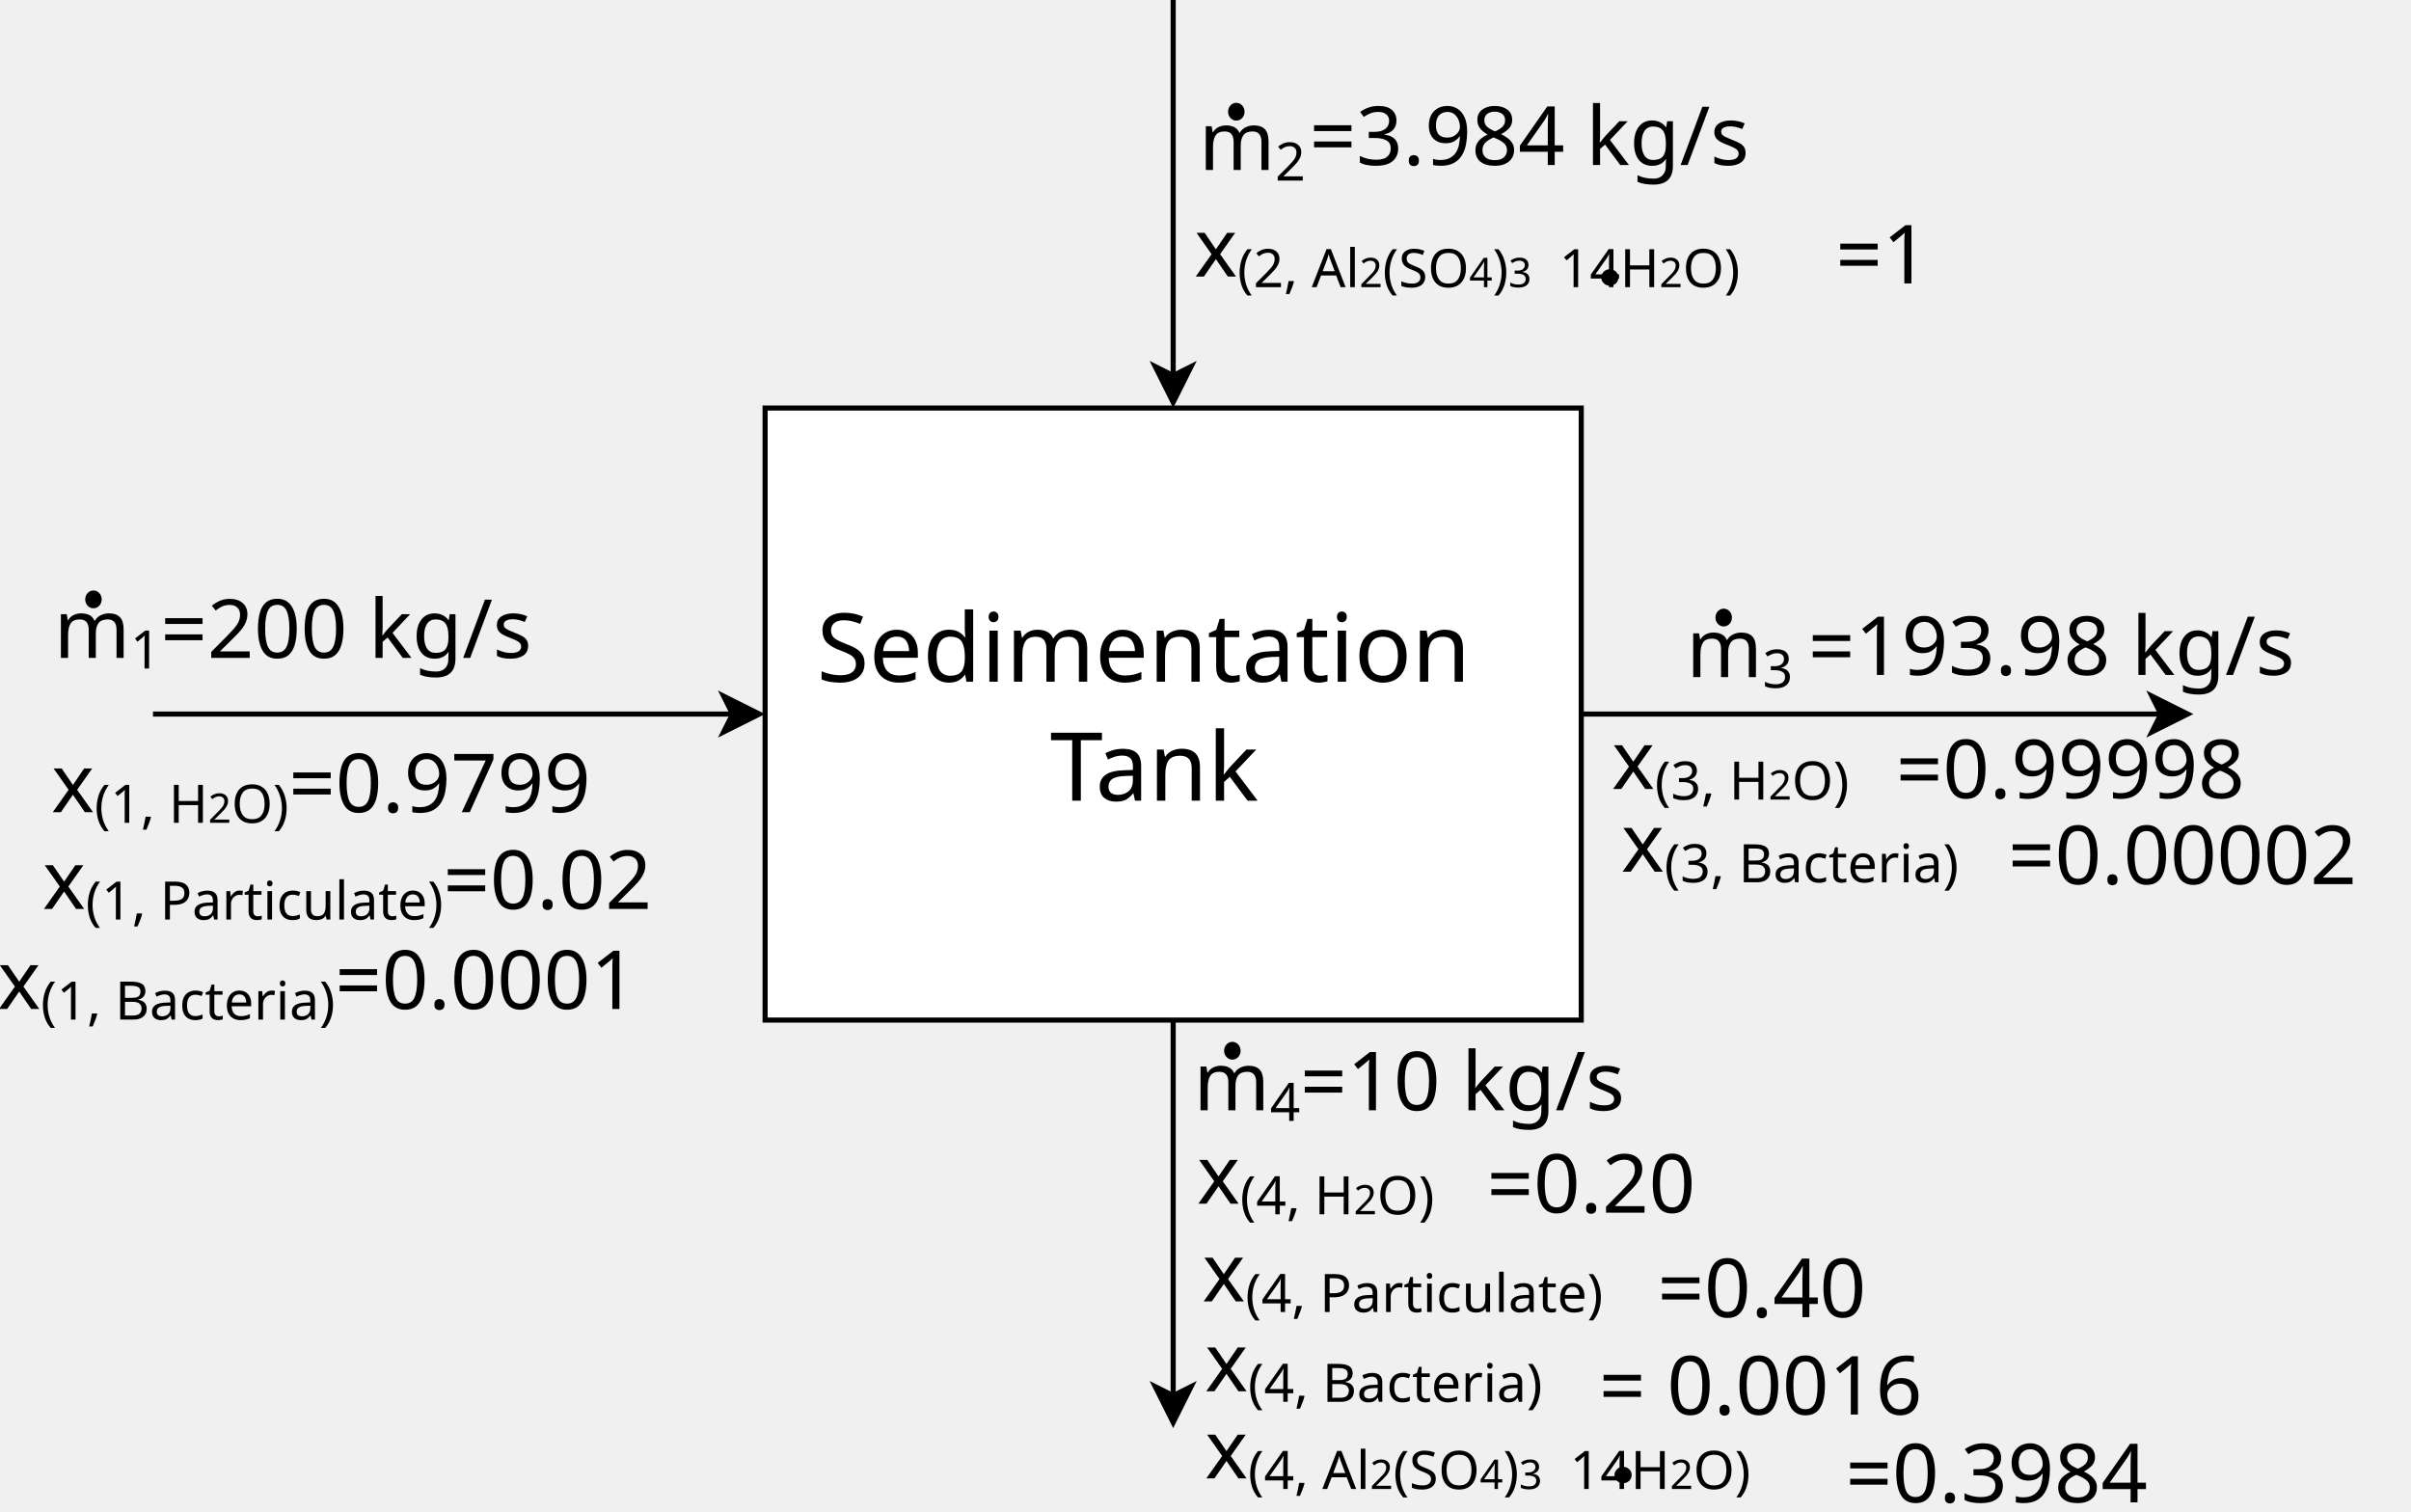
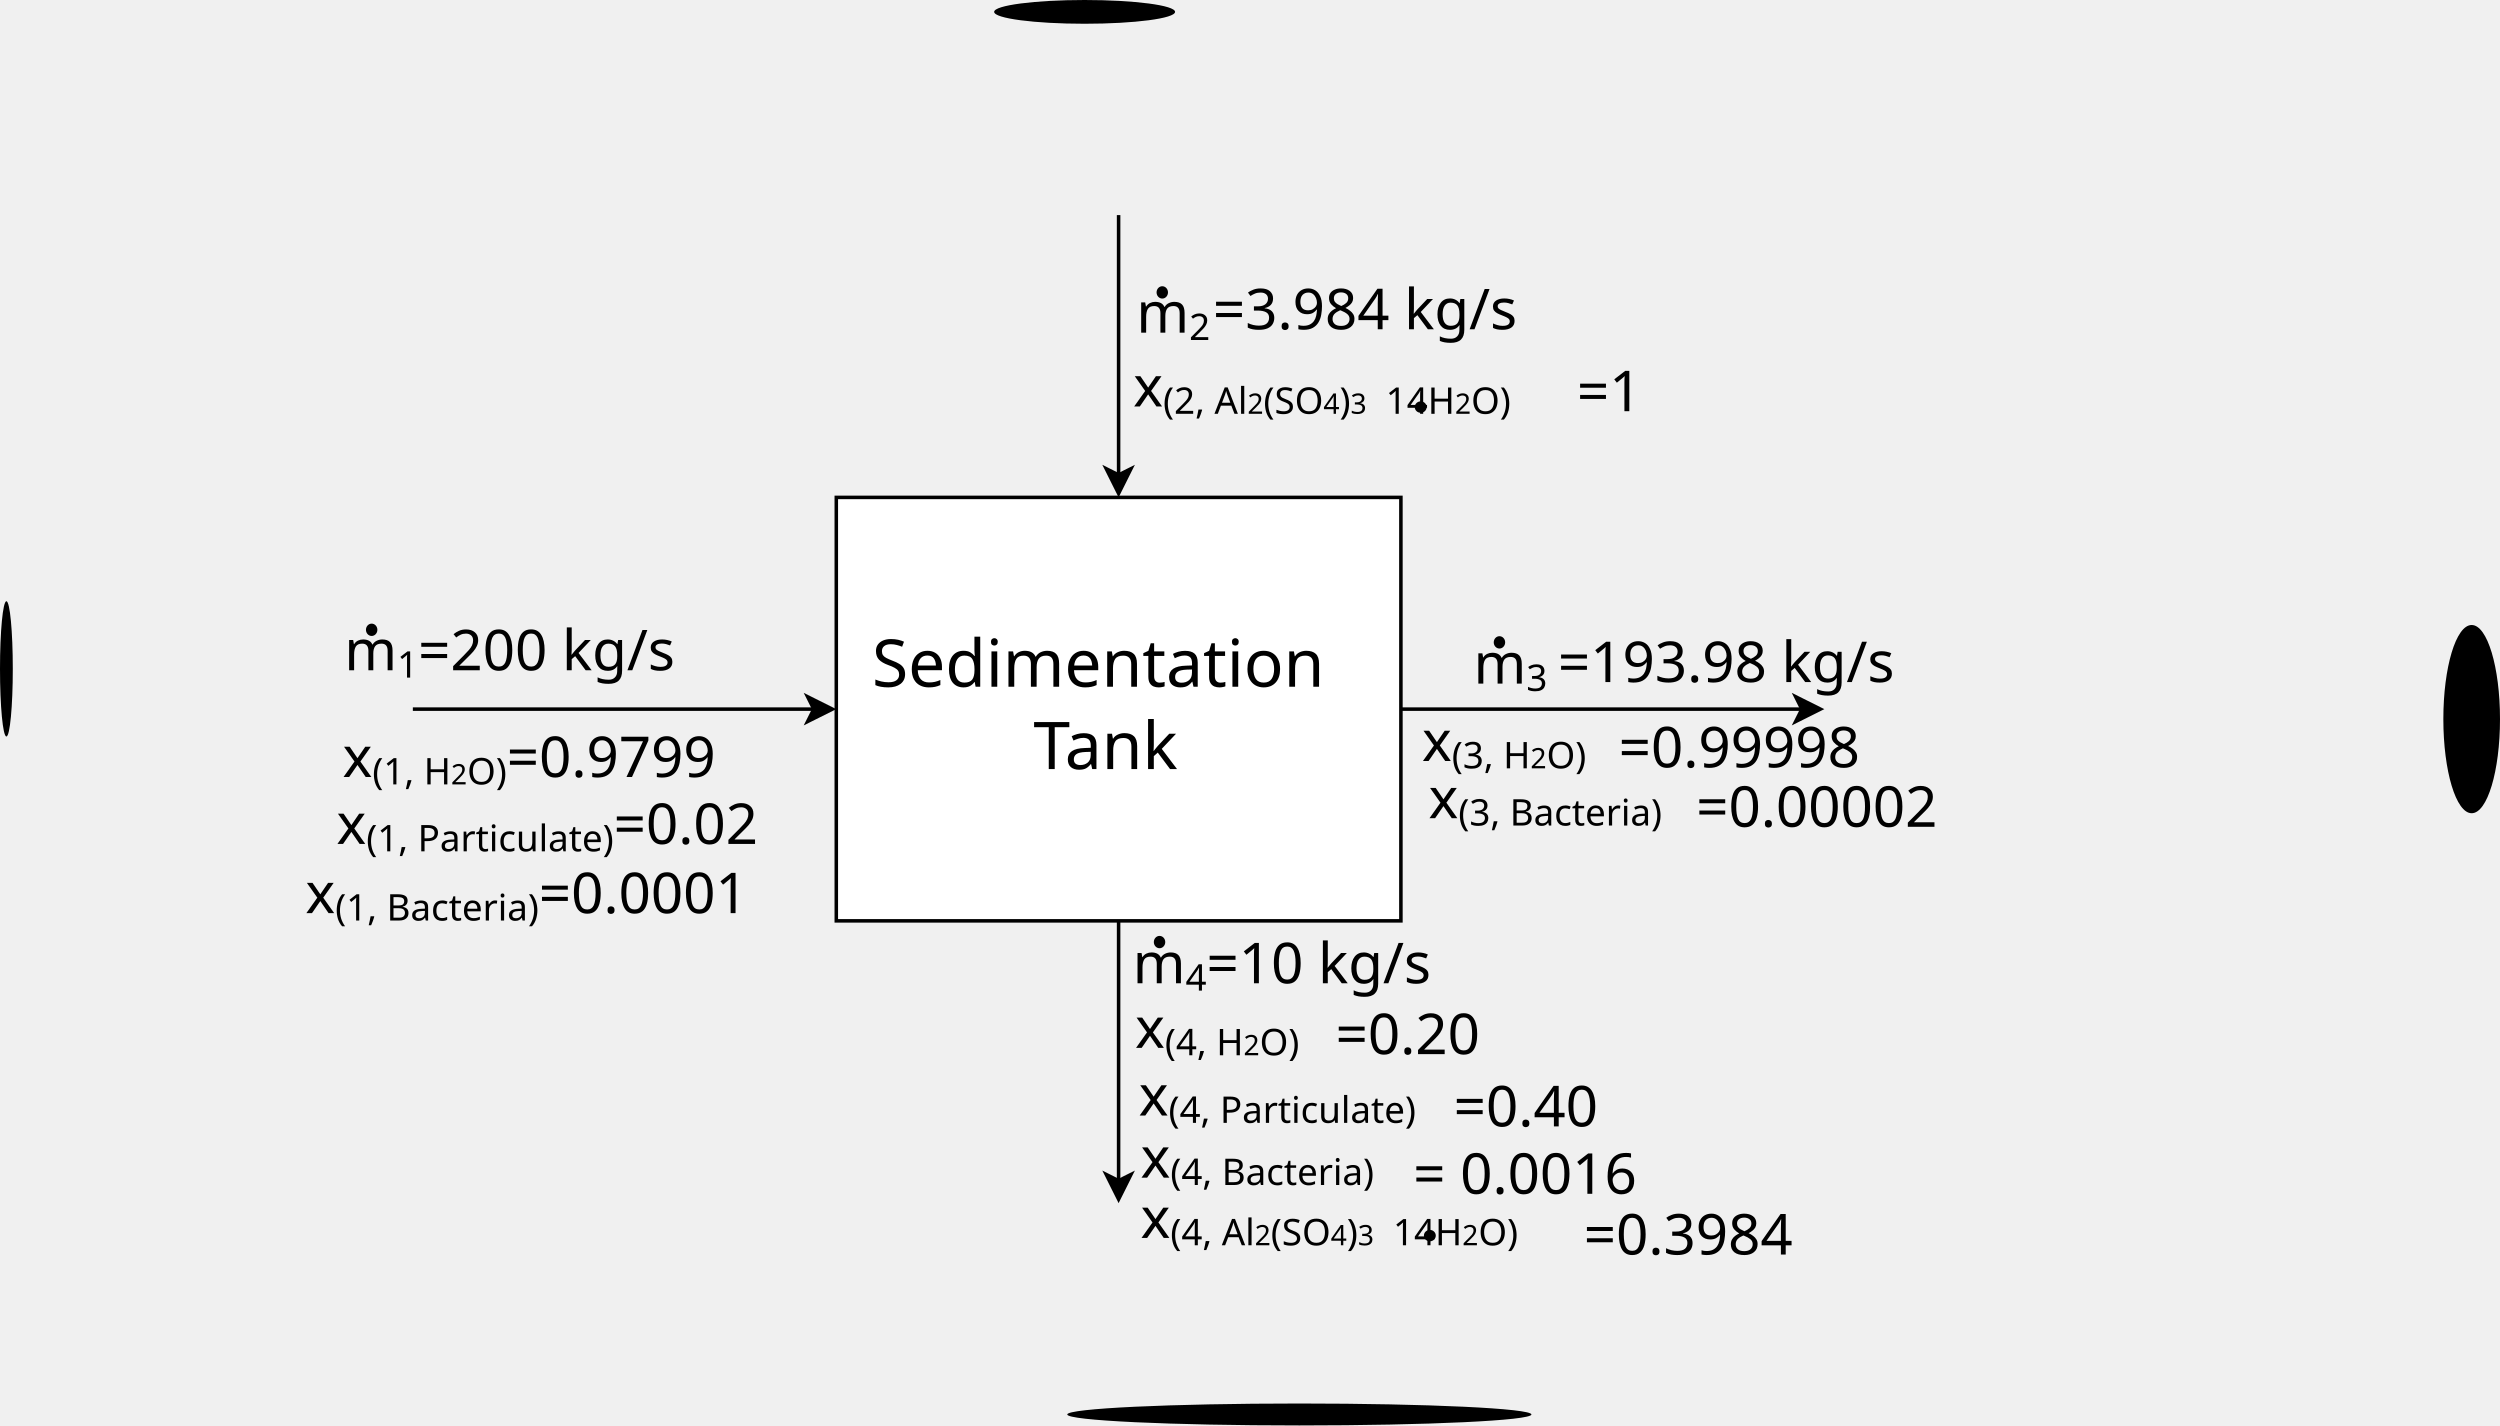
- <svg xmlns="http://www.w3.org/2000/svg" width="472.654" height="296.383" version="1.1" content="&lt;mxfile userAgent=&quot;Mozilla/5.0 (Windows NT 10.0; Win64; x64) AppleWebKit/537.36 (KHTML, like Gecko) Chrome/60.0.311.90 Safari/537.36&quot; version=&quot;7.0.3&quot; editor=&quot;www.draw.io&quot; type=&quot;device&quot;&gt;&lt;diagram id=&quot;2cca2b4b-35ea-384a-da37-fdf6b7169ac2&quot; name=&quot;Page-1&quot;&gt;zVbJboMwEP0arhVgSHtt0+1SqVIOTY4uTMCqwZHjBNKvr8ELYBI1apESDoh5ns3vjS08NC/qF443+RtLgXqhn9YeevTCMJpF8t0ABwXMbmcKyDhJFRR0wIJ8gwZ9je5ICtuBo2CMCrIZggkrS0jEAMOcs2rotmZ0WHWDMxgBiwTTMfpBUpEr9C72O/wVSJabyoGvVz5x8pVxtit1PS9E6/ZRywU2ubT/Nscpq3oQevLQnDMm1FdRz4E21BraVNzziVXbN4dSnBMQqoA9pjswHbd9iYPhot0NNP6+hx6qnAhYbHDSrFZSfInloqDSCuTnmlA6Z5TxNhY9t4/EdRngAuqTrQaWADlXwAoQ/CBdTMBMc6ZnKoy0XXUKWZ+8r44hG+upyGzujhn5ock5ThT6nSgo0/tm9qSVULzdkmTIDdRELBsab2JtrfSKSgXpaCgdbmQ5tuMJ9LQb09WjIz7ChsE4UCzIfljxGEO6wjsjsherhj2qB3PkHZJVpzqqP4FuoshJFDmJBOYZiFGiVjC77bM0jCbQsJTVlvostMbKKnq+impLV6Ciwz3y/yiiczSRe+Km0zC+Dg0vJZhl9r+KRb9JP51kt9dwdV7snnR4Dqa6J8PJ7klpdj8cyr37qUNPPw==&lt;/diagram&gt;&lt;/mxfile&gt;" id="svg66">
+ <svg xmlns="http://www.w3.org/2000/svg" width="708.461" height="403.947" version="1.1" content="&lt;mxfile userAgent=&quot;Mozilla/5.0 (Windows NT 10.0; Win64; x64) AppleWebKit/537.36 (KHTML, like Gecko) Chrome/60.0.311.90 Safari/537.36&quot; version=&quot;7.0.3&quot; editor=&quot;www.draw.io&quot; type=&quot;device&quot;&gt;&lt;diagram id=&quot;2cca2b4b-35ea-384a-da37-fdf6b7169ac2&quot; name=&quot;Page-1&quot;&gt;zVbJboMwEP0arhVgSHtt0+1SqVIOTY4uTMCqwZHjBNKvr8ELYBI1apESDoh5ns3vjS08NC/qF443+RtLgXqhn9YeevTCMJpF8t0ABwXMbmcKyDhJFRR0wIJ8gwZ9je5ICtuBo2CMCrIZggkrS0jEAMOcs2rotmZ0WHWDMxgBiwTTMfpBUpEr9C72O/wVSJabyoGvVz5x8pVxtit1PS9E6/ZRywU2ubT/Nscpq3oQevLQnDMm1FdRz4E21BraVNzziVXbN4dSnBMQqoA9pjswHbd9iYPhot0NNP6+hx6qnAhYbHDSrFZSfInloqDSCuTnmlA6Z5TxNhY9t4/EdRngAuqTrQaWADlXwAoQ/CBdTMBMc6ZnKoy0XXUKWZ+8r44hG+upyGzujhn5ock5ThT6nSgo0/tm9qSVULzdkmTIDdRELBsab2JtrfSKSgXpaCgdbmQ5tuMJ9LQb09WjIz7ChsE4UCzIfljxGEO6wjsjsherhj2qB3PkHZJVpzqqP4FuoshJFDmJBOYZiFGiVjC77bM0jCbQsJTVlvostMbKKnq+impLV6Ciwz3y/yiiczSRe+Km0zC+Dg0vJZhl9r+KRb9JP51kt9dwdV7snnR4Dqa6J8PJ7klpdj8cyr37qUNPPw==&lt;/diagram&gt;&lt;/mxfile&gt;" id="svg66">
  <defs id="defs44" />
-   <g transform="translate(22.98987,-7)" id="g64">
+   <g transform="translate(109.9939,53.95538)" id="g64">
    <rect x="127" y="87" width="160" height="120" pointer-events="none" id="rect46" style="fill:#ffffff;stroke:#000000" />
    <path d="m 207,207 v 73.63" stroke-miterlimit="10" pointer-events="none" id="path48" style="fill:none;stroke:#000000;stroke-miterlimit:10" />
    <path d="m 207,285.88 -3.5,-7 3.5,1.75 3.5,-1.75 z" stroke-miterlimit="10" pointer-events="none" id="path50" style="fill:#000000;stroke:#000000;stroke-miterlimit:10" />
    <path d="M 7,147 H 120.63" stroke-miterlimit="10" pointer-events="none" id="path52" style="fill:none;stroke:#000000;stroke-miterlimit:10" />
    <path d="m 125.88,147 -7,3.5 1.75,-3.5 -1.75,-3.5 z" stroke-miterlimit="10" pointer-events="none" id="path54" style="fill:#000000;stroke:#000000;stroke-miterlimit:10" />
    <path d="M 287,147 H 400.63" stroke-miterlimit="10" pointer-events="none" id="path56" style="fill:none;stroke:#000000;stroke-miterlimit:10" />
    <path d="m 405.88,147 -7,3.5 1.75,-3.5 -1.75,-3.5 z" stroke-miterlimit="10" pointer-events="none" id="path58" style="fill:#000000;stroke:#000000;stroke-miterlimit:10" />
    <path d="M 207,7 V 80.63" stroke-miterlimit="10" pointer-events="none" id="path60" style="fill:none;stroke:#000000;stroke-miterlimit:10" />
    <path d="m 207,85.88 -3.5,-7 3.5,1.75 3.5,-1.75 z" stroke-miterlimit="10" pointer-events="none" id="path62" style="fill:#000000;stroke:#000000;stroke-miterlimit:10" />
    <text xml:space="preserve" style="font-style:normal;font-variant:normal;font-weight:normal;font-stretch:normal;font-size:16px;line-height:1.25;font-family:sans-serif;-inkscape-font-specification:sans-serif;letter-spacing:0px;word-spacing:0px;fill:#000000;fill-opacity:1;stroke:none" x="-12.411" y="135.993" id="text88">
      <tspan id="tspan86" x="-12.411" y="135.993">m<tspan style="font-size:65%;baseline-shift:sub" id="tspan244">1</tspan>=200 kg/s</tspan>
    </text>
    <text xml:space="preserve" style="font-style:normal;font-variant:normal;font-weight:normal;font-stretch:normal;font-size:16px;line-height:1.25;font-family:sans-serif;-inkscape-font-specification:sans-serif;letter-spacing:0px;word-spacing:0px;fill:#000000;fill-opacity:1;stroke:none" x="-12.929" y="166.244" id="text92">
      <tspan id="tspan90" x="-12.929" y="166.244">x<tspan style="font-size:65%;baseline-shift:sub" id="tspan232">(1, H<tspan style="font-size:8px" id="tspan234">2</tspan>O)</tspan>=0.9799</tspan>
    </text>
    <text xml:space="preserve" style="font-style:normal;font-variant:normal;font-weight:normal;font-stretch:normal;font-size:16px;line-height:1.25;font-family:sans-serif;-inkscape-font-specification:sans-serif;letter-spacing:0px;word-spacing:0px;fill:#000000;fill-opacity:1;stroke:none" x="-14.655" y="185.214" id="text92-5">
      <tspan id="tspan90-7" x="-14.655" y="185.214">x<tspan style="font-size:65%;baseline-shift:sub" id="tspan240">(1, Particulate)</tspan>=0.02</tspan>
    </text>
    <text xml:space="preserve" style="font-style:normal;font-variant:normal;font-weight:normal;font-stretch:normal;font-size:16px;line-height:1.25;font-family:sans-serif;-inkscape-font-specification:sans-serif;letter-spacing:0px;word-spacing:0px;fill:#000000;fill-opacity:1;stroke:none" x="-23.459" y="204.822" id="text92-1">
      <tspan id="tspan90-9" x="-23.459" y="204.822">x<tspan style="font-size:65%;baseline-shift:sub" id="tspan242">(1, Bacteria)</tspan>=0.0001</tspan>
    </text>
    <text xml:space="preserve" style="font-style:normal;font-variant:normal;font-weight:normal;font-stretch:normal;font-size:16px;line-height:1.25;font-family:sans-serif;-inkscape-font-specification:sans-serif;letter-spacing:0px;word-spacing:0px;fill:#000000;fill-opacity:1;stroke:none" x="212.04" y="40.324" id="text88-7">
      <tspan id="tspan86-4" x="212.04" y="40.324">m<tspan style="font-size:65%;baseline-shift:sub" id="tspan246">2</tspan>
      </tspan>
    </text>
    <text xml:space="preserve" style="font-style:normal;font-variant:normal;font-weight:normal;font-stretch:normal;font-size:16px;line-height:1.25;font-family:sans-serif;-inkscape-font-specification:sans-serif;letter-spacing:0px;word-spacing:0px;fill:#000000;fill-opacity:1;stroke:none" x="307.589" y="139.757" id="text88-2">
      <tspan id="tspan86-8" x="307.589" y="139.757">m<tspan style="font-size:65%;baseline-shift:sub" id="tspan270">3</tspan>
      </tspan>
    </text>
    <text xml:space="preserve" style="font-style:normal;font-variant:normal;font-weight:normal;font-stretch:normal;font-size:16px;line-height:1.25;font-family:sans-serif;-inkscape-font-specification:sans-serif;letter-spacing:0px;word-spacing:0px;fill:#000000;fill-opacity:1;stroke:none" x="211.004" y="224.69" id="text88-0">
      <tspan id="tspan86-2" x="211.004" y="224.69">m<tspan style="font-size:65%;baseline-shift:sub" id="tspan323">4</tspan>=10 kg/s</tspan>
    </text>
    <text xml:space="preserve" style="font-style:normal;font-variant:normal;font-weight:normal;font-stretch:normal;font-size:16px;line-height:1.25;font-family:sans-serif;-inkscape-font-specification:sans-serif;letter-spacing:0px;word-spacing:0px;fill:#000000;fill-opacity:1;stroke:none" x="211.141" y="61.226" id="text92-0">
      <tspan id="tspan90-6" x="211.141" y="61.226">x<tspan style="font-size:65%;baseline-shift:sub;fill:#000000" id="tspan248">(2, Al<tspan style="font-size:8px;fill:#000000" id="tspan250">2</tspan>(SO<tspan style="font-size:8px;fill:#000000" id="tspan254">4</tspan>)<tspan style="font-size:8px;fill:#000000" id="tspan258">3</tspan>  14H<tspan style="font-size:8px;fill:#000000" id="tspan262">2</tspan>O)<tspan style="font-size:16px" id="tspan395" />
        </tspan>
      </tspan>
    </text>
    <text xml:space="preserve" style="font-style:normal;font-variant:normal;font-weight:normal;font-stretch:normal;font-size:16px;line-height:1.25;font-family:sans-serif;-inkscape-font-specification:sans-serif;letter-spacing:0px;word-spacing:0px;fill:#000000;fill-opacity:1;stroke:none" x="292.967" y="161.695" id="text92-11">
      <tspan id="tspan90-71" x="292.967" y="161.695">x<tspan style="font-size:65%;baseline-shift:sub" id="tspan282">(3, H<tspan style="font-size:8px" id="tspan359">2</tspan>O)</tspan>
      </tspan>
    </text>
    <text xml:space="preserve" style="font-style:normal;font-variant:normal;font-weight:normal;font-stretch:normal;font-size:16px;line-height:1.25;font-family:sans-serif;-inkscape-font-specification:sans-serif;letter-spacing:0px;word-spacing:0px;fill:#000000;fill-opacity:1;stroke:none" x="294.824" y="177.905" id="text92-03">
      <tspan id="tspan90-0" x="294.824" y="177.905">x<tspan style="font-size:65%;baseline-shift:sub" id="tspan286">(3, Bacteria)</tspan>
      </tspan>
    </text>
    <text xml:space="preserve" style="font-style:normal;font-variant:normal;font-weight:normal;font-stretch:normal;font-size:16px;line-height:1.25;font-family:sans-serif;-inkscape-font-specification:sans-serif;letter-spacing:0px;word-spacing:0px;fill:#000000;fill-opacity:1;stroke:none" x="211.659" y="243.002" id="text92-4">
      <tspan id="tspan90-1" x="211.659" y="243.002">x<tspan style="font-size:65%;baseline-shift:sub" id="tspan331">(4, H<tspan style="font-size:8px" id="tspan333">2</tspan>O)</tspan>
      </tspan>
    </text>
    <text xml:space="preserve" style="font-style:normal;font-variant:normal;font-weight:normal;font-stretch:normal;font-size:16px;line-height:1.25;font-family:sans-serif;-inkscape-font-specification:sans-serif;letter-spacing:0px;word-spacing:0px;fill:#000000;fill-opacity:1;stroke:none" x="212.695" y="262.163" id="text92-6">
      <tspan id="tspan90-3" x="212.695" y="262.163">x<tspan style="font-size:65%;baseline-shift:sub" id="tspan335">(4, Particulate)</tspan>
      </tspan>
    </text>
    <text xml:space="preserve" style="font-style:normal;font-variant:normal;font-weight:normal;font-stretch:normal;font-size:16px;line-height:1.25;font-family:sans-serif;-inkscape-font-specification:sans-serif;letter-spacing:0px;word-spacing:0px;fill:#000000;fill-opacity:1;stroke:none" x="213.213" y="279.771" id="text92-3">
      <tspan id="tspan90-5" x="213.213" y="279.771">x<tspan style="font-size:65%;baseline-shift:sub" id="tspan337">(4, Bacteria)</tspan>
      </tspan>
    </text>
    <text xml:space="preserve" style="font-style:normal;font-variant:normal;font-weight:normal;font-stretch:normal;font-size:16px;line-height:1.25;font-family:sans-serif;-inkscape-font-specification:sans-serif;letter-spacing:0px;word-spacing:0px;fill:#000000;fill-opacity:1;stroke:none" x="213.213" y="296.861" id="text92-42">
      <tspan id="tspan90-93" x="213.213" y="296.861">x<tspan style="font-size:65%;baseline-shift:sub" id="tspan339">(4, Al<tspan style="font-size:8px" id="tspan341">2</tspan>(SO<tspan style="font-size:8px" id="tspan347">4</tspan>)<tspan style="font-size:8px" id="tspan351">3</tspan>  14H<tspan style="font-size:8px" id="tspan355">2</tspan>O)</tspan>
      </tspan>
    </text>
    <ellipse style="fill:#000000;fill-opacity:1" id="path266" cx="292.611" cy="61.402" rx="1.683" ry="1.618" />
    <text xml:space="preserve" style="font-style:normal;font-variant:normal;font-weight:normal;font-stretch:normal;font-size:16px;line-height:1.25;font-family:sans-serif;-inkscape-font-specification:sans-serif;letter-spacing:0px;word-spacing:0px;fill:#000000;fill-opacity:1;stroke:none" x="319.023" y="161.029" id="text274">
      <tspan id="tspan272" x="319.023" y="175.626" />
    </text>
    <ellipse style="fill:#000000;fill-opacity:1" id="path266-3" cx="295.201" cy="296.196" rx="1.683" ry="1.618" />
    <text xml:space="preserve" style="font-style:normal;font-variant:normal;font-weight:normal;font-stretch:normal;font-size:16px;line-height:1.25;font-family:sans-serif;-inkscape-font-specification:sans-serif;letter-spacing:0px;word-spacing:0px;fill:#000000;fill-opacity:1;stroke:none" x="247.038" y="294.901" id="text327">
      <tspan id="tspan325" x="247.038" y="309.499" />
    </text>
    <text xml:space="preserve" style="font-style:normal;font-variant:normal;font-weight:normal;font-stretch:normal;font-size:16px;line-height:1.25;font-family:sans-serif;-inkscape-font-specification:sans-serif;letter-spacing:0px;word-spacing:0px;fill:#000000;fill-opacity:1;stroke:none" x="362.784" y="203.173" id="text365">
      <tspan id="tspan363" x="362.784" y="217.77" />
    </text>
    <text xml:space="preserve" style="font-style:normal;font-variant:normal;font-weight:normal;font-stretch:normal;font-size:16px;line-height:1.25;font-family:sans-serif;-inkscape-font-specification:sans-serif;letter-spacing:0px;word-spacing:0px;fill:#000000;fill-opacity:1;stroke:none" x="336.89" y="62.568" id="text401">
      <tspan id="tspan399" x="336.89" y="62.568">=1</tspan>
    </text>
    <ellipse style="fill:#000000;fill-opacity:1" id="path403" cx="-4.67" cy="124.519" rx="1.618" ry="1.748" />
    <ellipse style="fill:#000000;fill-opacity:1" id="path403-4" cx="218.602" cy="213.012" rx="1.618" ry="1.748" />
    <ellipse style="fill:#000000;fill-opacity:1" id="path403-0" cx="314.927" cy="128.08" rx="1.618" ry="1.748" />
    <ellipse style="fill:#000000;fill-opacity:1" id="path403-6" cx="219.378" cy="28.906" rx="1.618" ry="1.748" />
    <text xml:space="preserve" style="font-style:normal;font-variant:normal;font-weight:normal;font-stretch:normal;font-size:16px;line-height:1.25;font-family:sans-serif;-inkscape-font-specification:sans-serif;letter-spacing:0px;word-spacing:0px;fill:#000000;fill-opacity:1;stroke:none" x="268.498" y="244.768" id="text401-7">
      <tspan id="tspan399-7" x="268.498" y="244.768">=0.20</tspan>
    </text>
    <text xml:space="preserve" style="font-style:normal;font-variant:normal;font-weight:normal;font-stretch:normal;font-size:16px;line-height:1.25;font-family:sans-serif;-inkscape-font-specification:sans-serif;letter-spacing:0px;word-spacing:0px;fill:#000000;fill-opacity:1;stroke:none" x="301.954" y="265.251" id="text401-7-2">
      <tspan id="tspan399-7-2" x="301.954" y="265.251">=0.40</tspan>
    </text>
    <text xml:space="preserve" style="font-style:normal;font-variant:normal;font-weight:normal;font-stretch:normal;font-size:16px;line-height:1.25;font-family:sans-serif;-inkscape-font-specification:sans-serif;letter-spacing:0px;word-spacing:0px;fill:#000000;fill-opacity:1;stroke:none" x="290.49" y="284.34" id="text673">
      <tspan id="tspan671" x="290.49" y="284.34">= 0.0016</tspan>
    </text>
  </g>
-   <text xml:space="preserve" style="font-style:normal;font-variant:normal;font-weight:normal;font-stretch:normal;font-size:8px;line-height:1.25;font-family:sans-serif;-inkscape-font-specification:sans-serif;letter-spacing:0px;word-spacing:0px;fill:#000000;fill-opacity:1;stroke:none" x="229.405" y="133.654" id="text74">
-     <tspan id="tspan72" x="229.405" y="133.654" style="font-size:18.667px;text-align:center;text-anchor:middle">Sedimentation</tspan>
-     <tspan x="229.405" y="156.987" id="tspan76" style="font-size:18.667px;text-align:center;text-anchor:middle">Tank</tspan>
+   <text xml:space="preserve" style="font-style:normal;font-variant:normal;font-weight:normal;font-stretch:normal;font-size:8px;line-height:1.25;font-family:sans-serif;-inkscape-font-specification:sans-serif;letter-spacing:0px;word-spacing:0px;fill:#000000;fill-opacity:1;stroke:none" x="316.409" y="194.609" id="text74">
+     <tspan id="tspan72" x="316.409" y="194.609" style="font-size:18.667px;text-align:center;text-anchor:middle">Sedimentation</tspan>
+     <tspan x="316.409" y="217.942" id="tspan76" style="font-size:18.667px;text-align:center;text-anchor:middle">Tank</tspan>
  </text>
-   <flowRoot xml:space="preserve" id="flowRoot78" style="font-style:normal;font-variant:normal;font-weight:normal;font-stretch:normal;font-size:8px;line-height:1.25;font-family:sans-serif;-inkscape-font-specification:sans-serif;letter-spacing:0px;word-spacing:0px;fill:#000000;fill-opacity:1;stroke:none" transform="translate(22.48987,-7.5)">
+   <flowRoot xml:space="preserve" id="flowRoot78" style="font-style:normal;font-variant:normal;font-weight:normal;font-stretch:normal;font-size:8px;line-height:1.25;font-family:sans-serif;-inkscape-font-specification:sans-serif;letter-spacing:0px;word-spacing:0px;fill:#000000;fill-opacity:1;stroke:none" transform="translate(109.4939,53.45538)">
    <flowRegion id="flowRegion80">
      <rect id="rect82" width="26.412" height="13.465" x="144.489" y="114.742" />
    </flowRegion>
    <flowPara id="flowPara84" />
  </flowRoot>
-   <text xml:space="preserve" style="font-style:normal;font-variant:normal;font-weight:normal;font-stretch:normal;font-size:16px;line-height:1.25;font-family:sans-serif;-inkscape-font-specification:sans-serif;letter-spacing:0px;word-spacing:0px;fill:#000000;fill-opacity:1;stroke:none" x="361.818" y="294.552" id="text677">
-     <tspan id="tspan675" x="361.818" y="294.552">=0.3984</tspan>
+   <text xml:space="preserve" style="font-style:normal;font-variant:normal;font-weight:normal;font-stretch:normal;font-size:16px;line-height:1.25;font-family:sans-serif;-inkscape-font-specification:sans-serif;letter-spacing:0px;word-spacing:0px;fill:#000000;fill-opacity:1;stroke:none" x="448.822" y="355.507" id="text677">
+     <tspan id="tspan675" x="448.822" y="355.507">=0.3984</tspan>
  </text>
-   <text xml:space="preserve" style="font-style:normal;font-variant:normal;font-weight:normal;font-stretch:normal;font-size:16px;line-height:1.25;font-family:sans-serif;-inkscape-font-specification:sans-serif;letter-spacing:0px;word-spacing:0px;fill:#000000;fill-opacity:1;stroke:none" x="354.494" y="132.326" id="text681">
-     <tspan id="tspan679" x="354.494" y="132.326">=193.98 kg/s</tspan>
+   <text xml:space="preserve" style="font-style:normal;font-variant:normal;font-weight:normal;font-stretch:normal;font-size:16px;line-height:1.25;font-family:sans-serif;-inkscape-font-specification:sans-serif;letter-spacing:0px;word-spacing:0px;fill:#000000;fill-opacity:1;stroke:none" x="441.498" y="193.282" id="text681">
+     <tspan id="tspan679" x="441.498" y="193.282">=193.98 kg/s</tspan>
  </text>
-   <text xml:space="preserve" style="font-style:normal;font-variant:normal;font-weight:normal;font-stretch:normal;font-size:16px;line-height:1.25;font-family:sans-serif;-inkscape-font-specification:sans-serif;letter-spacing:0px;word-spacing:0px;fill:#000000;fill-opacity:1;stroke:none" x="371.705" y="156.495" id="text685">
-     <tspan id="tspan683" x="371.705" y="156.495">=0.99998</tspan>
+   <text xml:space="preserve" style="font-style:normal;font-variant:normal;font-weight:normal;font-stretch:normal;font-size:16px;line-height:1.25;font-family:sans-serif;-inkscape-font-specification:sans-serif;letter-spacing:0px;word-spacing:0px;fill:#000000;fill-opacity:1;stroke:none" x="458.709" y="217.451" id="text685">
+     <tspan id="tspan683" x="458.709" y="217.451">=0.99998</tspan>
  </text>
-   <text xml:space="preserve" style="font-style:normal;font-variant:normal;font-weight:normal;font-stretch:normal;font-size:16px;line-height:1.25;font-family:sans-serif;-inkscape-font-specification:sans-serif;letter-spacing:0px;word-spacing:0px;fill:#000000;fill-opacity:1;stroke:none" x="393.677" y="173.34" id="text689">
-     <tspan id="tspan687" x="393.677" y="173.34">=0.00002</tspan>
+   <text xml:space="preserve" style="font-style:normal;font-variant:normal;font-weight:normal;font-stretch:normal;font-size:16px;line-height:1.25;font-family:sans-serif;-inkscape-font-specification:sans-serif;letter-spacing:0px;word-spacing:0px;fill:#000000;fill-opacity:1;stroke:none" x="480.681" y="234.296" id="text689">
+     <tspan id="tspan687" x="480.681" y="234.296">=0.00002</tspan>
  </text>
-   <text xml:space="preserve" style="font-style:normal;font-variant:normal;font-weight:normal;font-stretch:normal;font-size:16px;line-height:1.25;font-family:sans-serif;-inkscape-font-specification:sans-serif;letter-spacing:0px;word-spacing:0px;fill:#000000;fill-opacity:1;stroke:none" x="256.719" y="32.354" id="text693">
-     <tspan id="tspan691" x="256.719" y="32.354">=3.984 kg/s</tspan>
+   <text xml:space="preserve" style="font-style:normal;font-variant:normal;font-weight:normal;font-stretch:normal;font-size:16px;line-height:1.25;font-family:sans-serif;-inkscape-font-specification:sans-serif;letter-spacing:0px;word-spacing:0px;fill:#000000;fill-opacity:1;stroke:none" x="343.723" y="93.31" id="text693">
+     <tspan id="tspan691" x="343.723" y="93.31">=3.984 kg/s</tspan>
  </text>
+   <ellipse style="fill:#000000;fill-opacity:1" id="path118" cx="307.362" cy="3.366" rx="25.635" ry="3.366" />
+   <ellipse style="fill:#000000;fill-opacity:1" id="path120" cx="700.434" cy="203.786" rx="8.027" ry="26.671" />
+   <ellipse style="fill:#000000;fill-opacity:1" id="path122" cx="368.213" cy="400.84" rx="65.771" ry="3.107" />
+   <ellipse style="fill:#000000;fill-opacity:1" id="path124" cx="1.813" cy="189.544" rx="1.813" ry="19.162" />
</svg>
